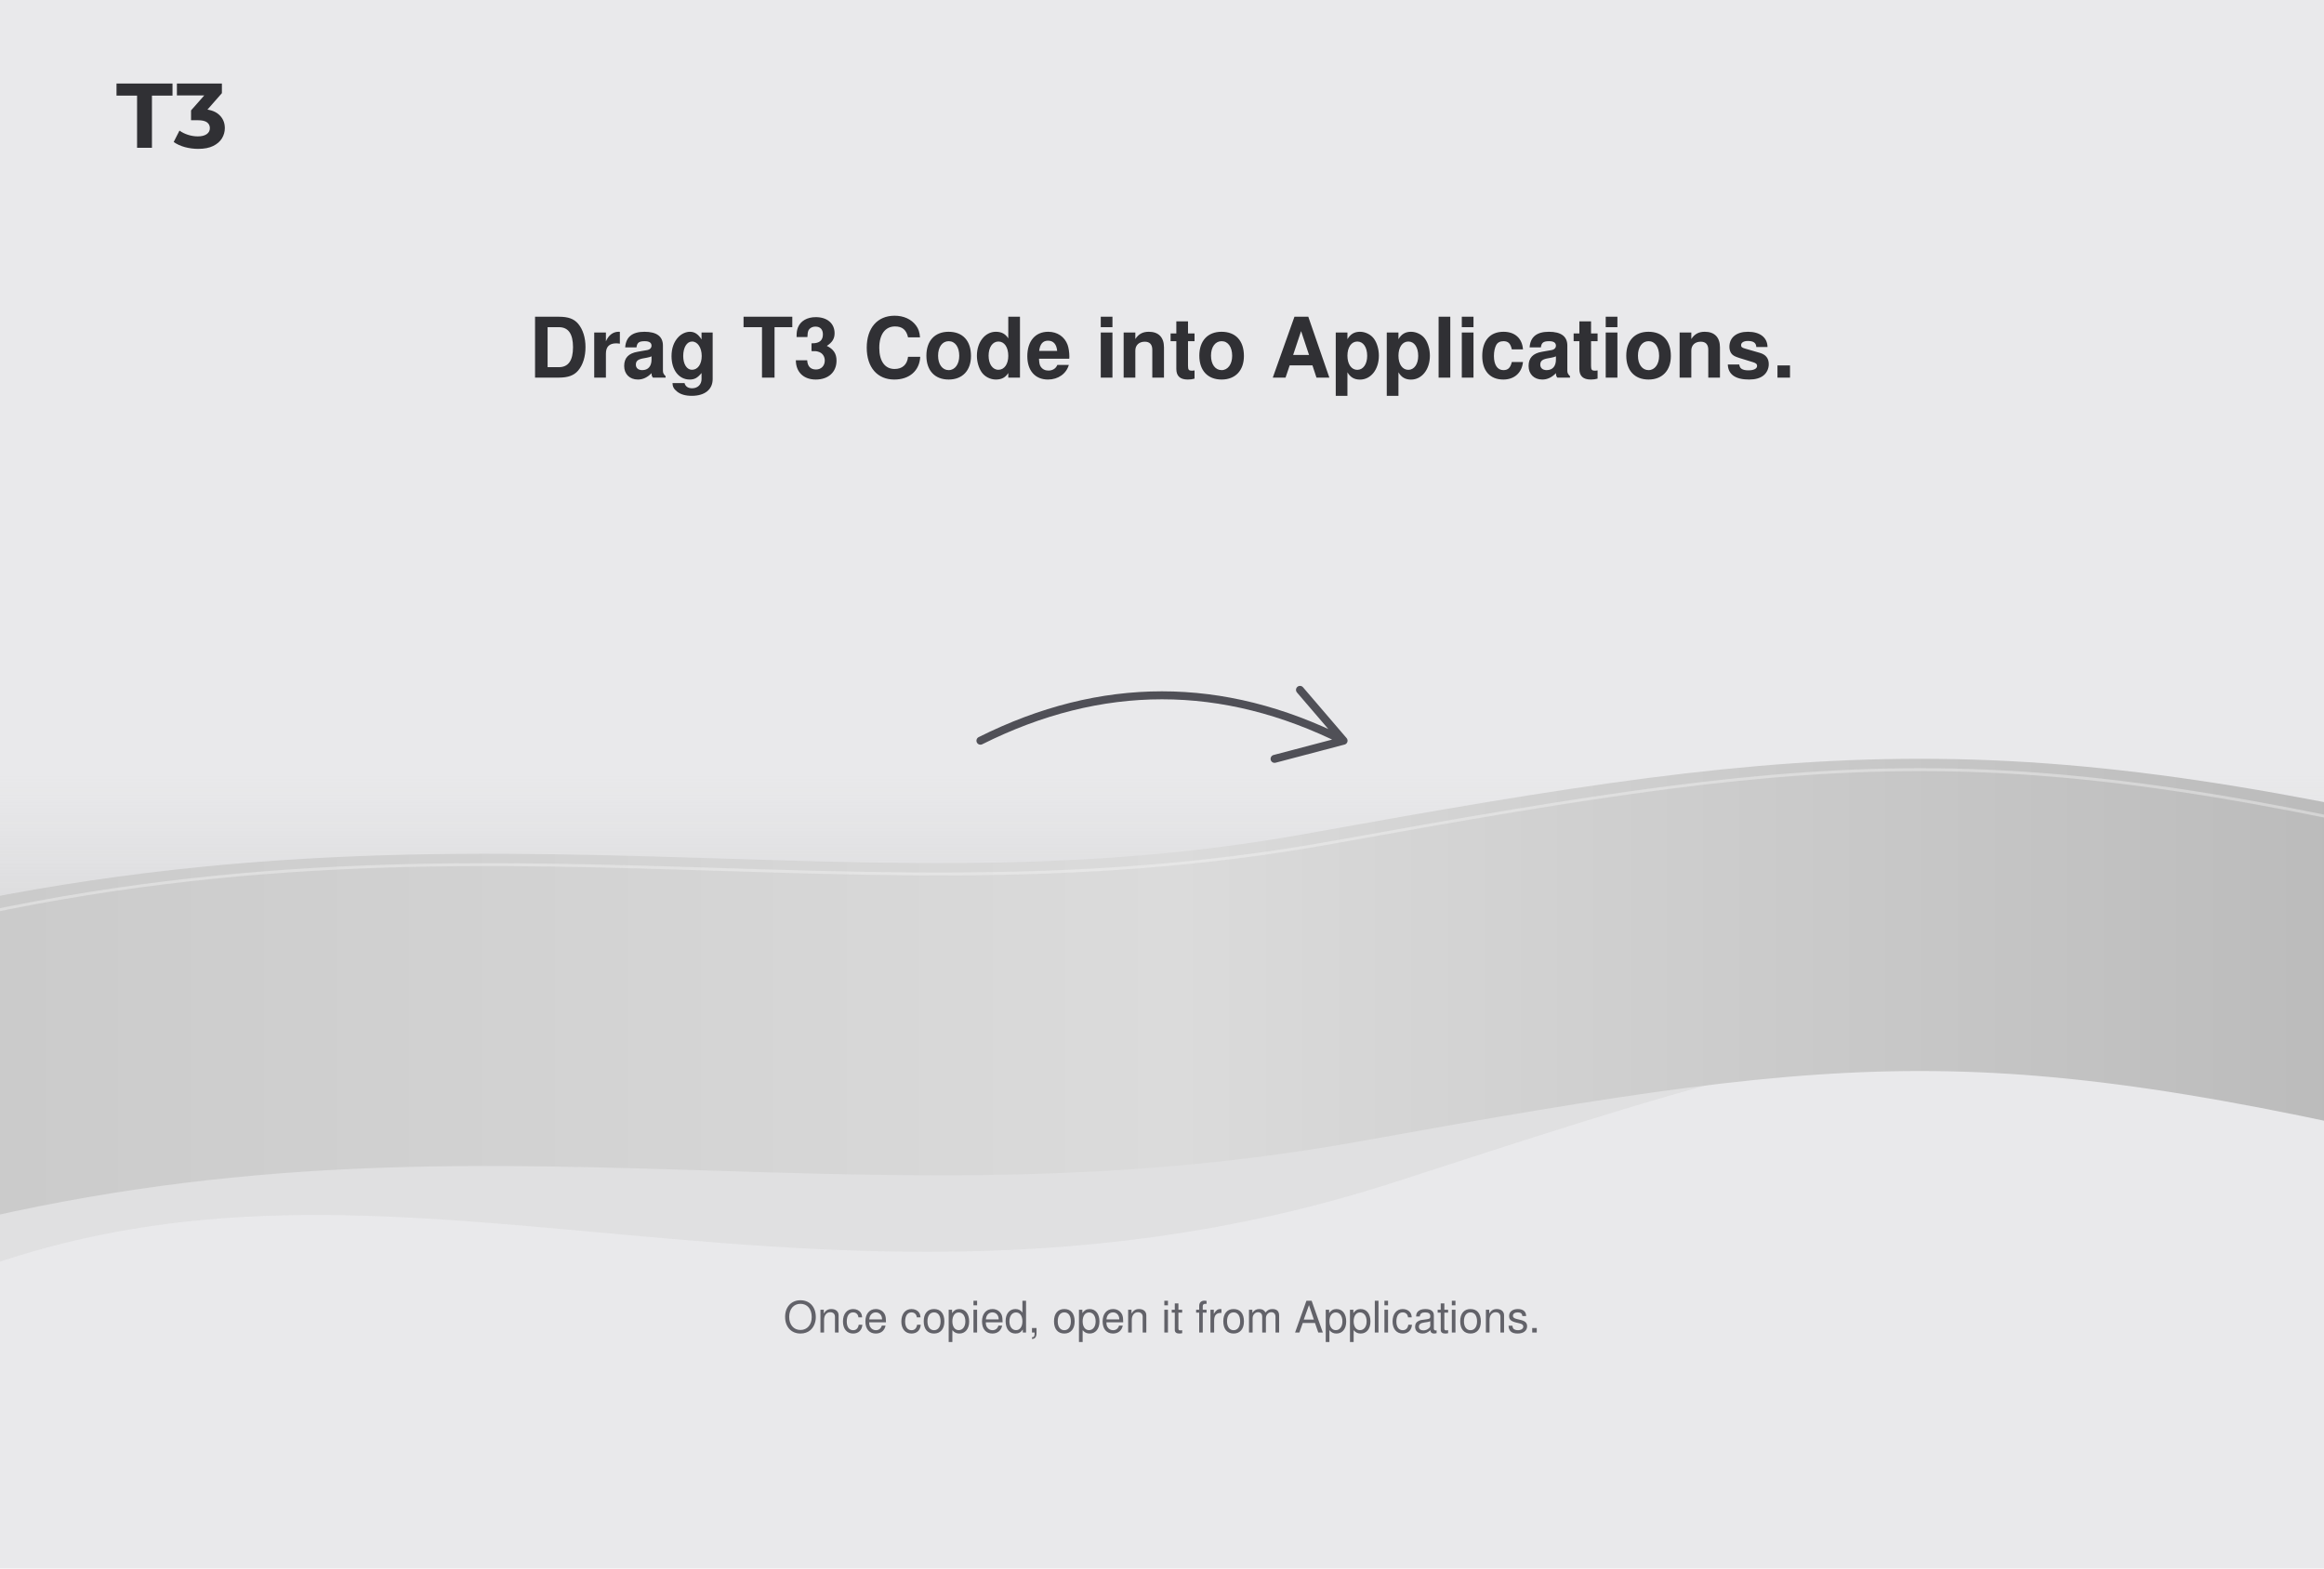
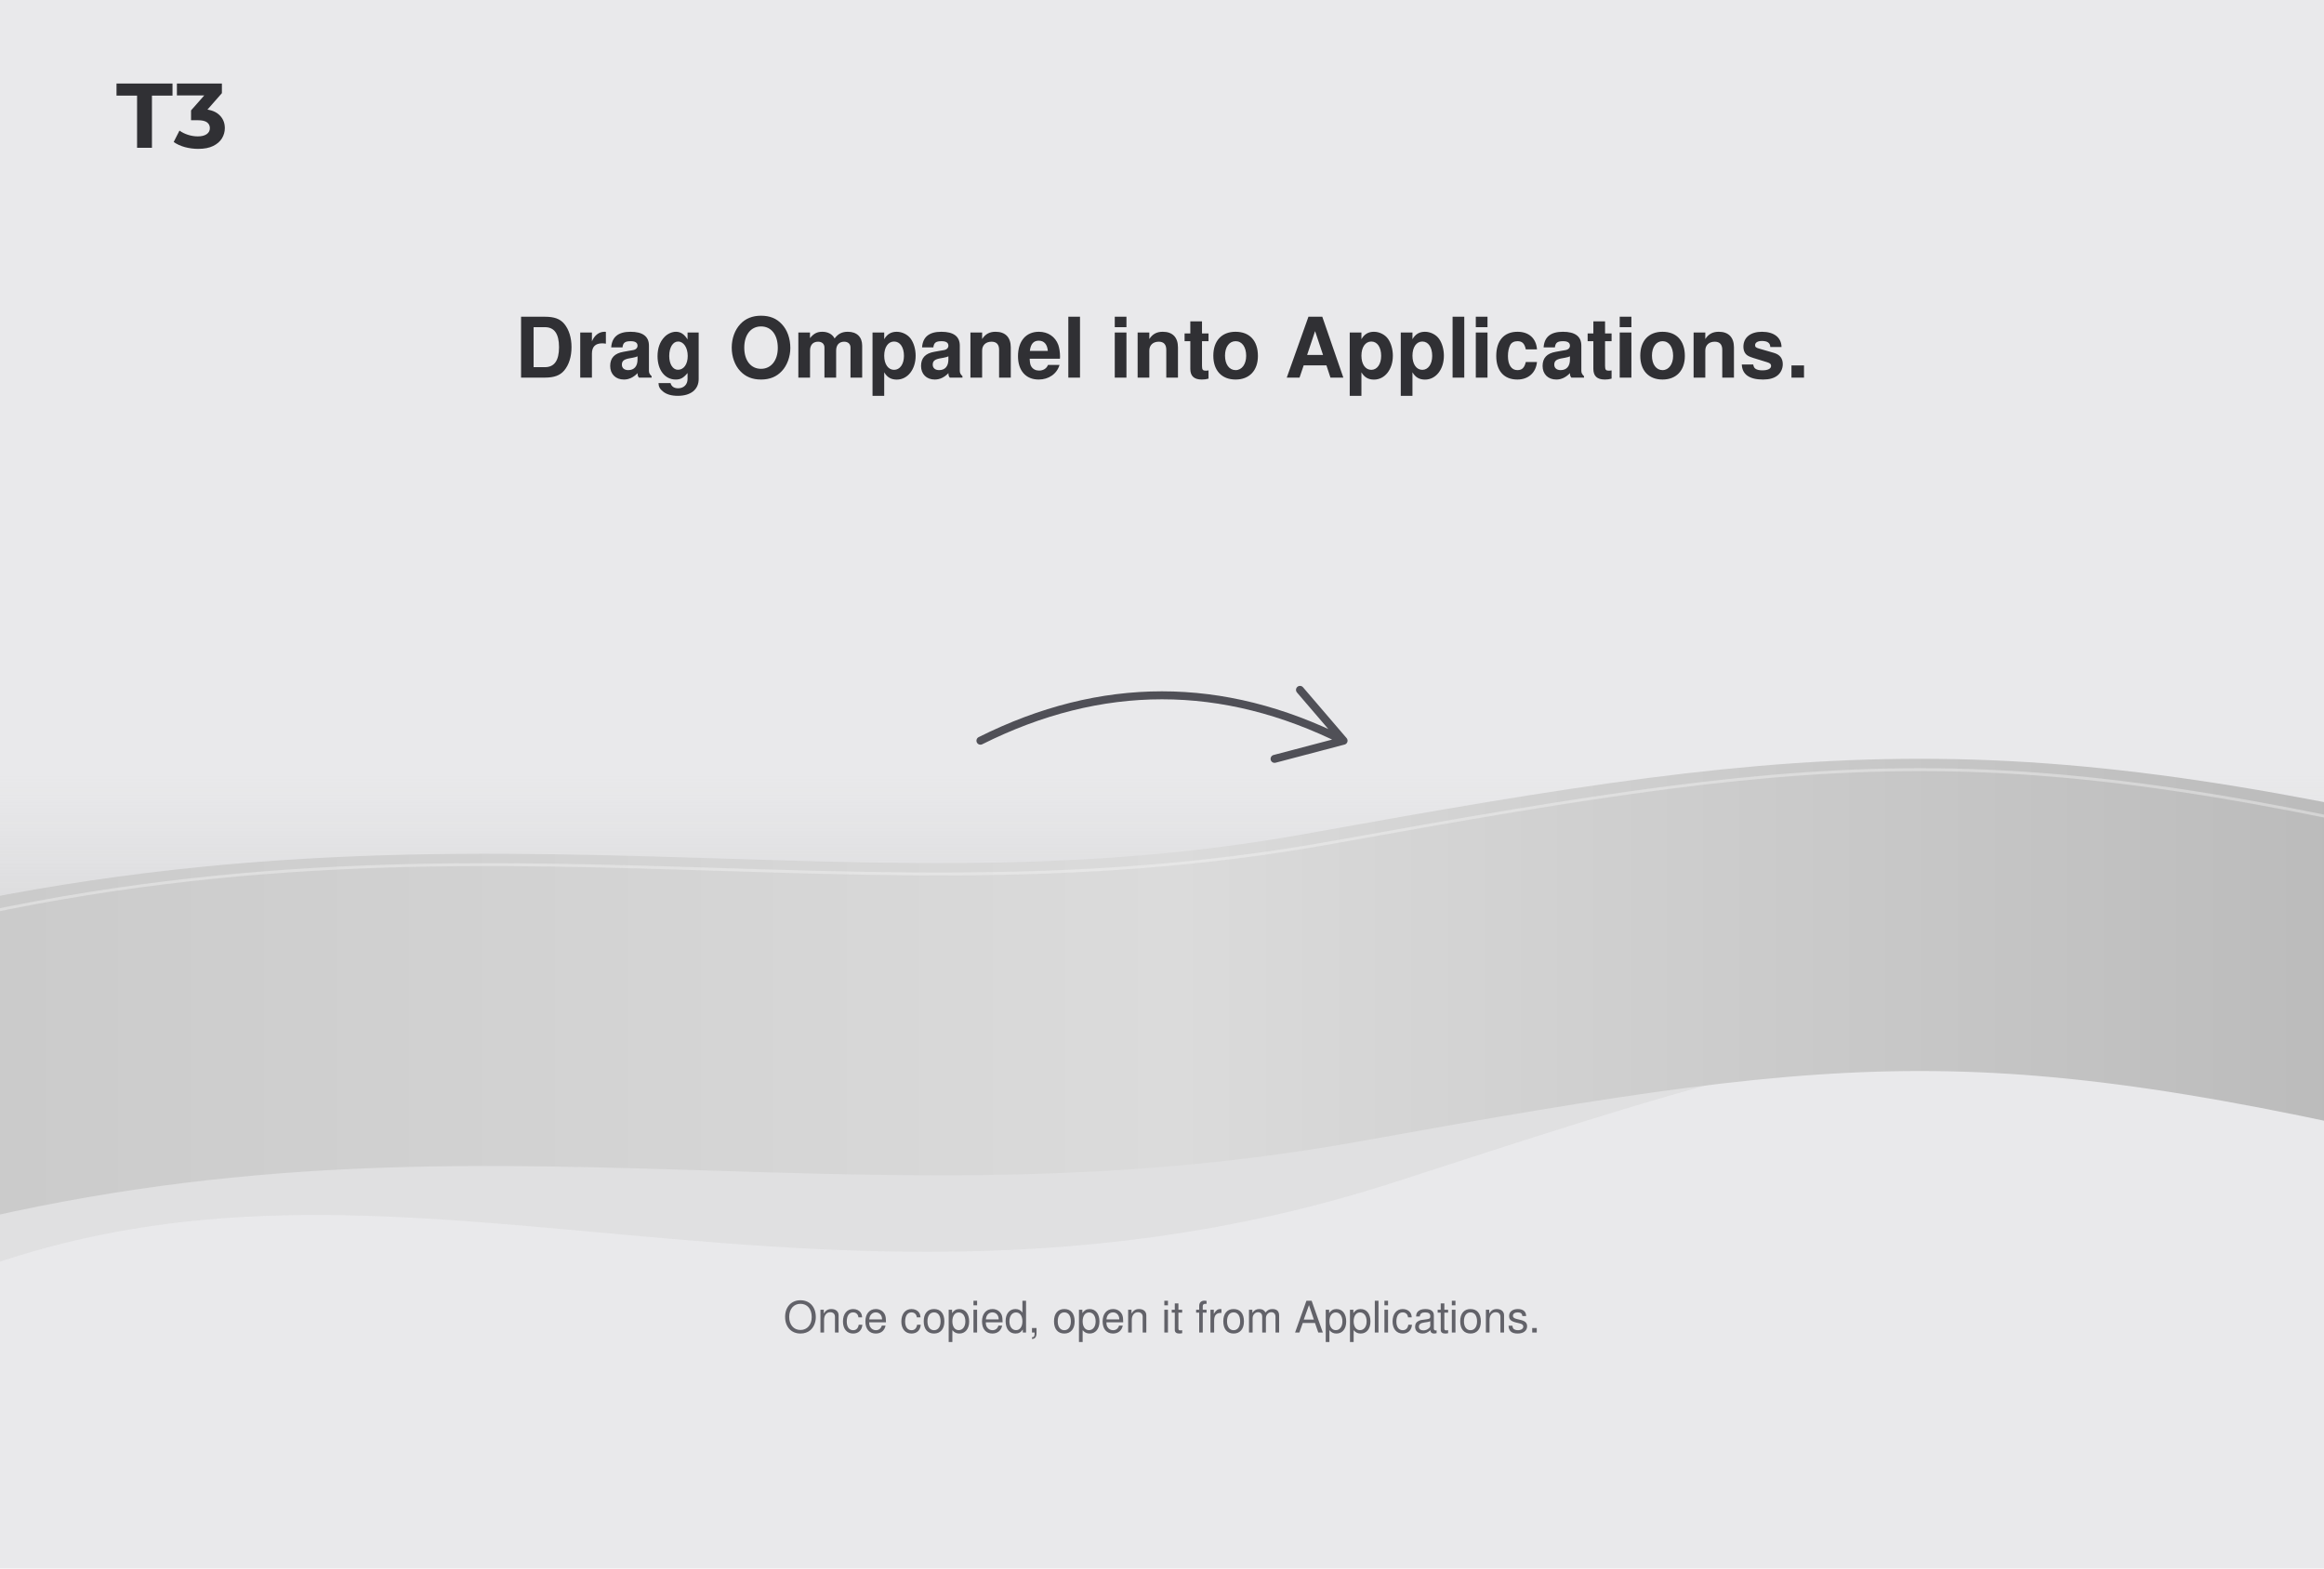
<svg xmlns="http://www.w3.org/2000/svg" width="1280" height="864" viewBox="0 0 640 432">
  <defs>
    <linearGradient id="veil" x1="0" y1="0" x2="0" y2="1">
      <stop stop-color="#B7B7B7" stop-opacity="0" />
      <stop offset=".55" stop-color="#A5A5A5" stop-opacity=".24" />
      <stop offset="1" stop-color="#D1D1D1" stop-opacity=".4" />
    </linearGradient>
    <linearGradient id="silk" x1="0" y1="0" x2="1" y2="0">
      <stop stop-color="#C8C8C8" />
      <stop offset=".5" stop-color="#DBDBDB" />
      <stop offset="1" stop-color="#B5B5B5" />
    </linearGradient>
  </defs>
  <rect width="640" height="432" fill="#E9E9EB" />
  <path d="M-60 293C95 220 214 304 362 256S559 191 707 257" stroke="url(#veil)" stroke-width="146" fill="none" opacity="1" stroke-linecap="round" stroke-linejoin="round" />
  <path d="M-60 306C113 252 223 298 367 272S553 242 707 280" stroke="url(#silk)" stroke-width="86" fill="none" opacity="1" stroke-linecap="round" stroke-linejoin="round" />
  <path d="M-60 266C113 212 223 258 367 232S553 202 707 240" stroke="#F5F5F5" stroke-width="0.8" fill="none" opacity="0.42" stroke-linecap="round" stroke-linejoin="round" />
  <svg x="32" y="23" width="30" height="18" viewBox="15.531 37 94.394 56.96" fill="#303034">
    <path d="M33.451 93V47.56H15.531V37H64.331V47.56H46.411V93H33.451ZM86.725 93.96C82.832 93.96 78.965 93.453 75.125 92.44C71.285 91.373 68.032 89.88 65.365 87.96L70.405 78.04C72.539 79.587 75.019 80.813 77.845 81.72C80.672 82.627 83.525 83.08 86.405 83.08C89.659 83.08 92.219 82.44 94.085 81.16C95.952 79.88 96.885 78.12 96.885 75.88C96.885 73.747 96.059 72.067 94.405 70.84C92.752 69.613 90.085 69 86.405 69H80.485V60.44L96.085 42.76L97.525 47.4H68.165V37H107.365V45.4L91.845 63.08L85.285 59.32H89.045C95.925 59.32 101.125 60.867 104.645 63.96C108.165 67.053 109.925 71.027 109.925 75.88C109.925 79.027 109.099 81.987 107.445 84.76C105.792 87.48 103.259 89.693 99.845 91.4C96.432 93.107 92.059 93.96 86.725 93.96Z" />
  </svg>
-   <text x="320" y="104" fill="#303034" font-family="Helvetica" font-size="23" font-weight="700" text-anchor="middle">Drag T3 Code into Applications.</text>
+   <text x="320" y="104" fill="#303034" font-family="Helvetica" font-size="23" font-weight="700" text-anchor="middle">Drag Ompanel into Applications.</text>
  <path d="M270 204Q320 179 370 204M358 190L370 204L351 209" stroke="#505057" stroke-width="2.2" fill="none" opacity="1" stroke-linecap="round" stroke-linejoin="round" />
  <text x="320" y="367" fill="#626269" font-family="Helvetica" font-size="12" font-weight="400" text-anchor="middle">Once copied, open it from Applications.</text>
</svg>
